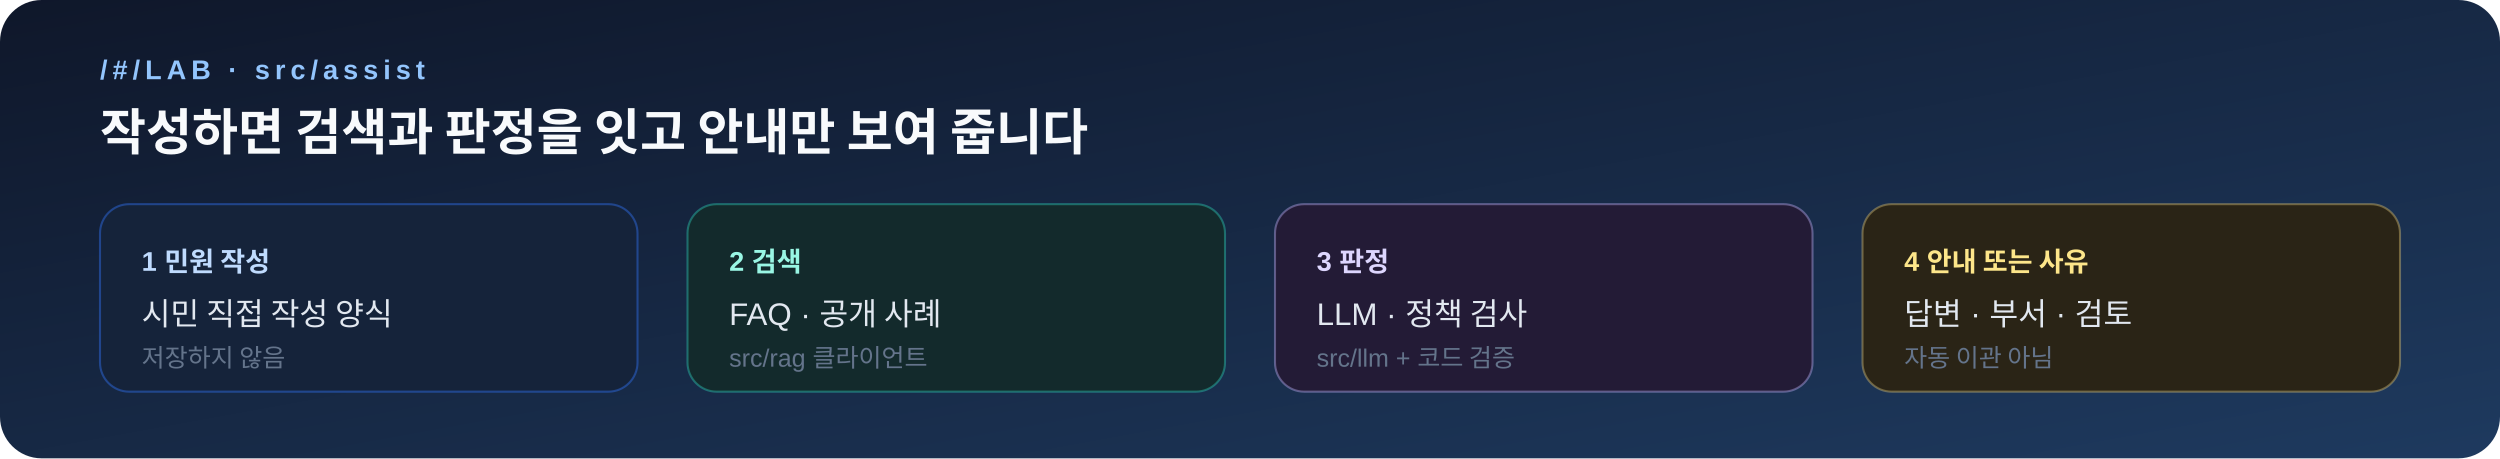
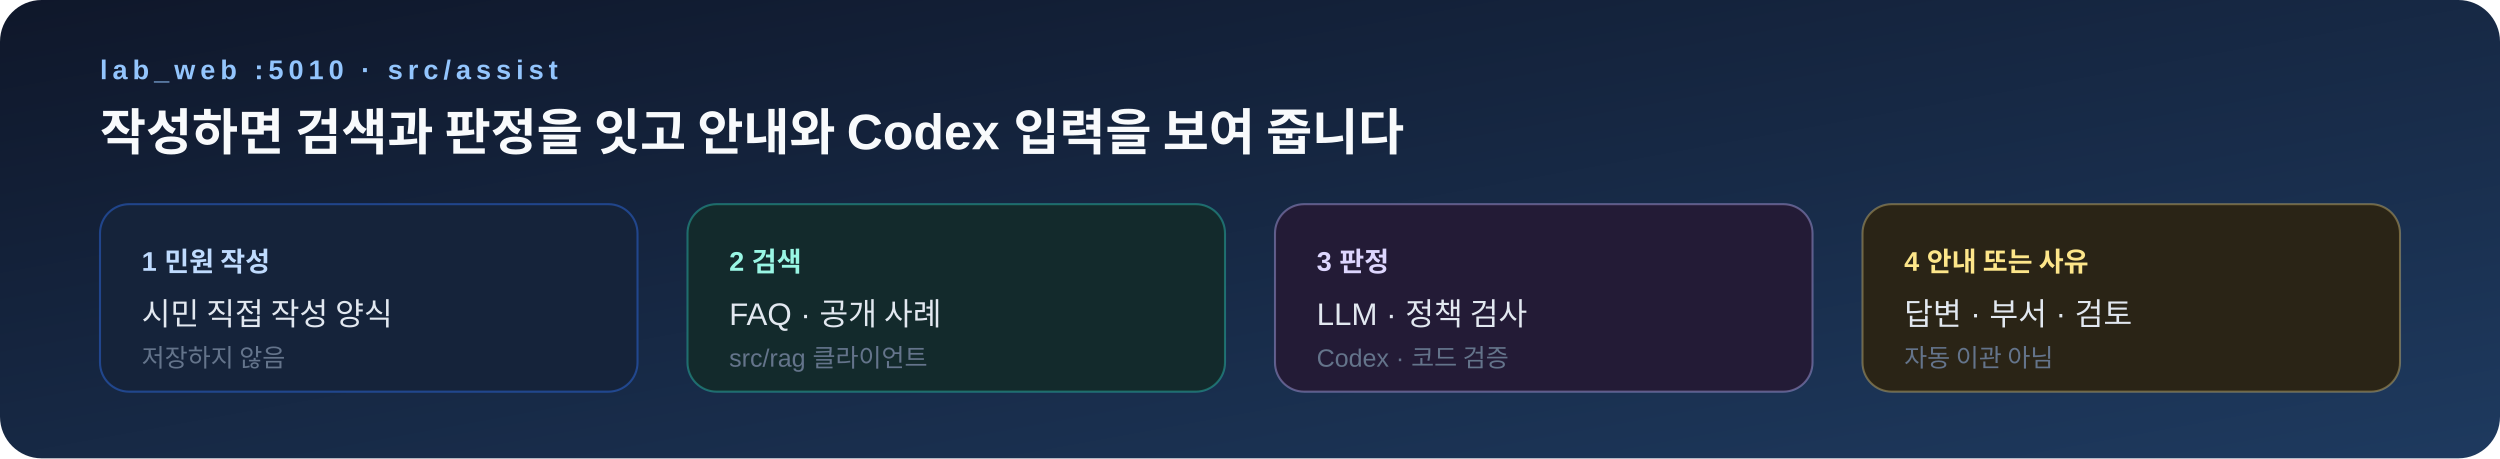
<svg xmlns="http://www.w3.org/2000/svg" width="1200" height="220" viewBox="0 0 1200 220" role="img" aria-labelledby="lab-title lab-desc">
  <defs>
    <linearGradient id="lab-bg" x1="0" x2="1" y2="1">
      <stop stop-color="#0f172a" />
      <stop offset="1" stop-color="#1e3a5f" />
    </linearGradient>
  </defs>
  <rect width="1200" height="220" rx="20" fill="url(#lab-bg)" />
  <g font-family="Arial, 'Noto Sans KR', sans-serif">
-     <text x="48" y="38" fill="#93c5fd" font-size="13" font-weight="700" letter-spacing="2.4">/#/LAB · src/assist</text>
-     <text x="48" y="72" fill="#f8fafc" font-size="24" font-weight="700">작성하면 검색과 판정을 잇고 안내만 보여 줍니다</text>
+     <text x="48" y="38" fill="#93c5fd" font-size="13" font-weight="700" letter-spacing="2.4">lab_web :5010 · src/assist</text>
+     <text x="48" y="72" fill="#f8fafc" font-size="24" font-weight="700">작성하면 검색과 판정을 잇고 안내와 Codex 입력을 보여 줍니다</text>
    <rect x="48" y="98" width="258" height="90" rx="14" fill="#15233a" stroke="#2f6fed" stroke-opacity=".45" />
    <text x="68" y="130" fill="#bfdbfe" font-size="13" font-weight="700">1 민원 작성</text>
    <text x="68" y="156" fill="#e2e8f0" font-size="15">시민 직접 작성 양식</text>
    <text x="68" y="176" fill="#64748b" font-size="12">저장하지 않음</text>
    <rect x="330" y="98" width="258" height="90" rx="14" fill="#132a2c" stroke="#2dd4bf" stroke-opacity=".4" />
    <text x="350" y="130" fill="#99f6e4" font-size="13" font-weight="700">2 검색</text>
    <text x="350" y="156" fill="#e2e8f0" font-size="15">FAQ · 공개 사례</text>
    <text x="350" y="176" fill="#64748b" font-size="12">src/rag 클라이언트</text>
    <rect x="612" y="98" width="258" height="90" rx="14" fill="#231b36" stroke="#c4b5fd" stroke-opacity=".4" />
    <text x="632" y="130" fill="#ddd6fe" font-size="13" font-weight="700">3 판정</text>
    <text x="632" y="156" fill="#e2e8f0" font-size="15">LLM · 정책 검사</text>
-     <text x="632" y="176" fill="#64748b" font-size="12">src/llm + 코드 검증</text>
+     <text x="632" y="176" fill="#64748b" font-size="12">Codex · 코드 검증</text>
    <rect x="894" y="98" width="258" height="90" rx="14" fill="#2a2416" stroke="#e4c877" stroke-opacity=".4" />
    <text x="914" y="130" fill="#fde68a" font-size="13" font-weight="700">4 안내 또는 사유</text>
    <text x="914" y="156" fill="#e2e8f0" font-size="15">답변 · 부서 · 검토</text>
    <text x="914" y="176" fill="#64748b" font-size="12">자동 이관 아님</text>
  </g>
</svg>
